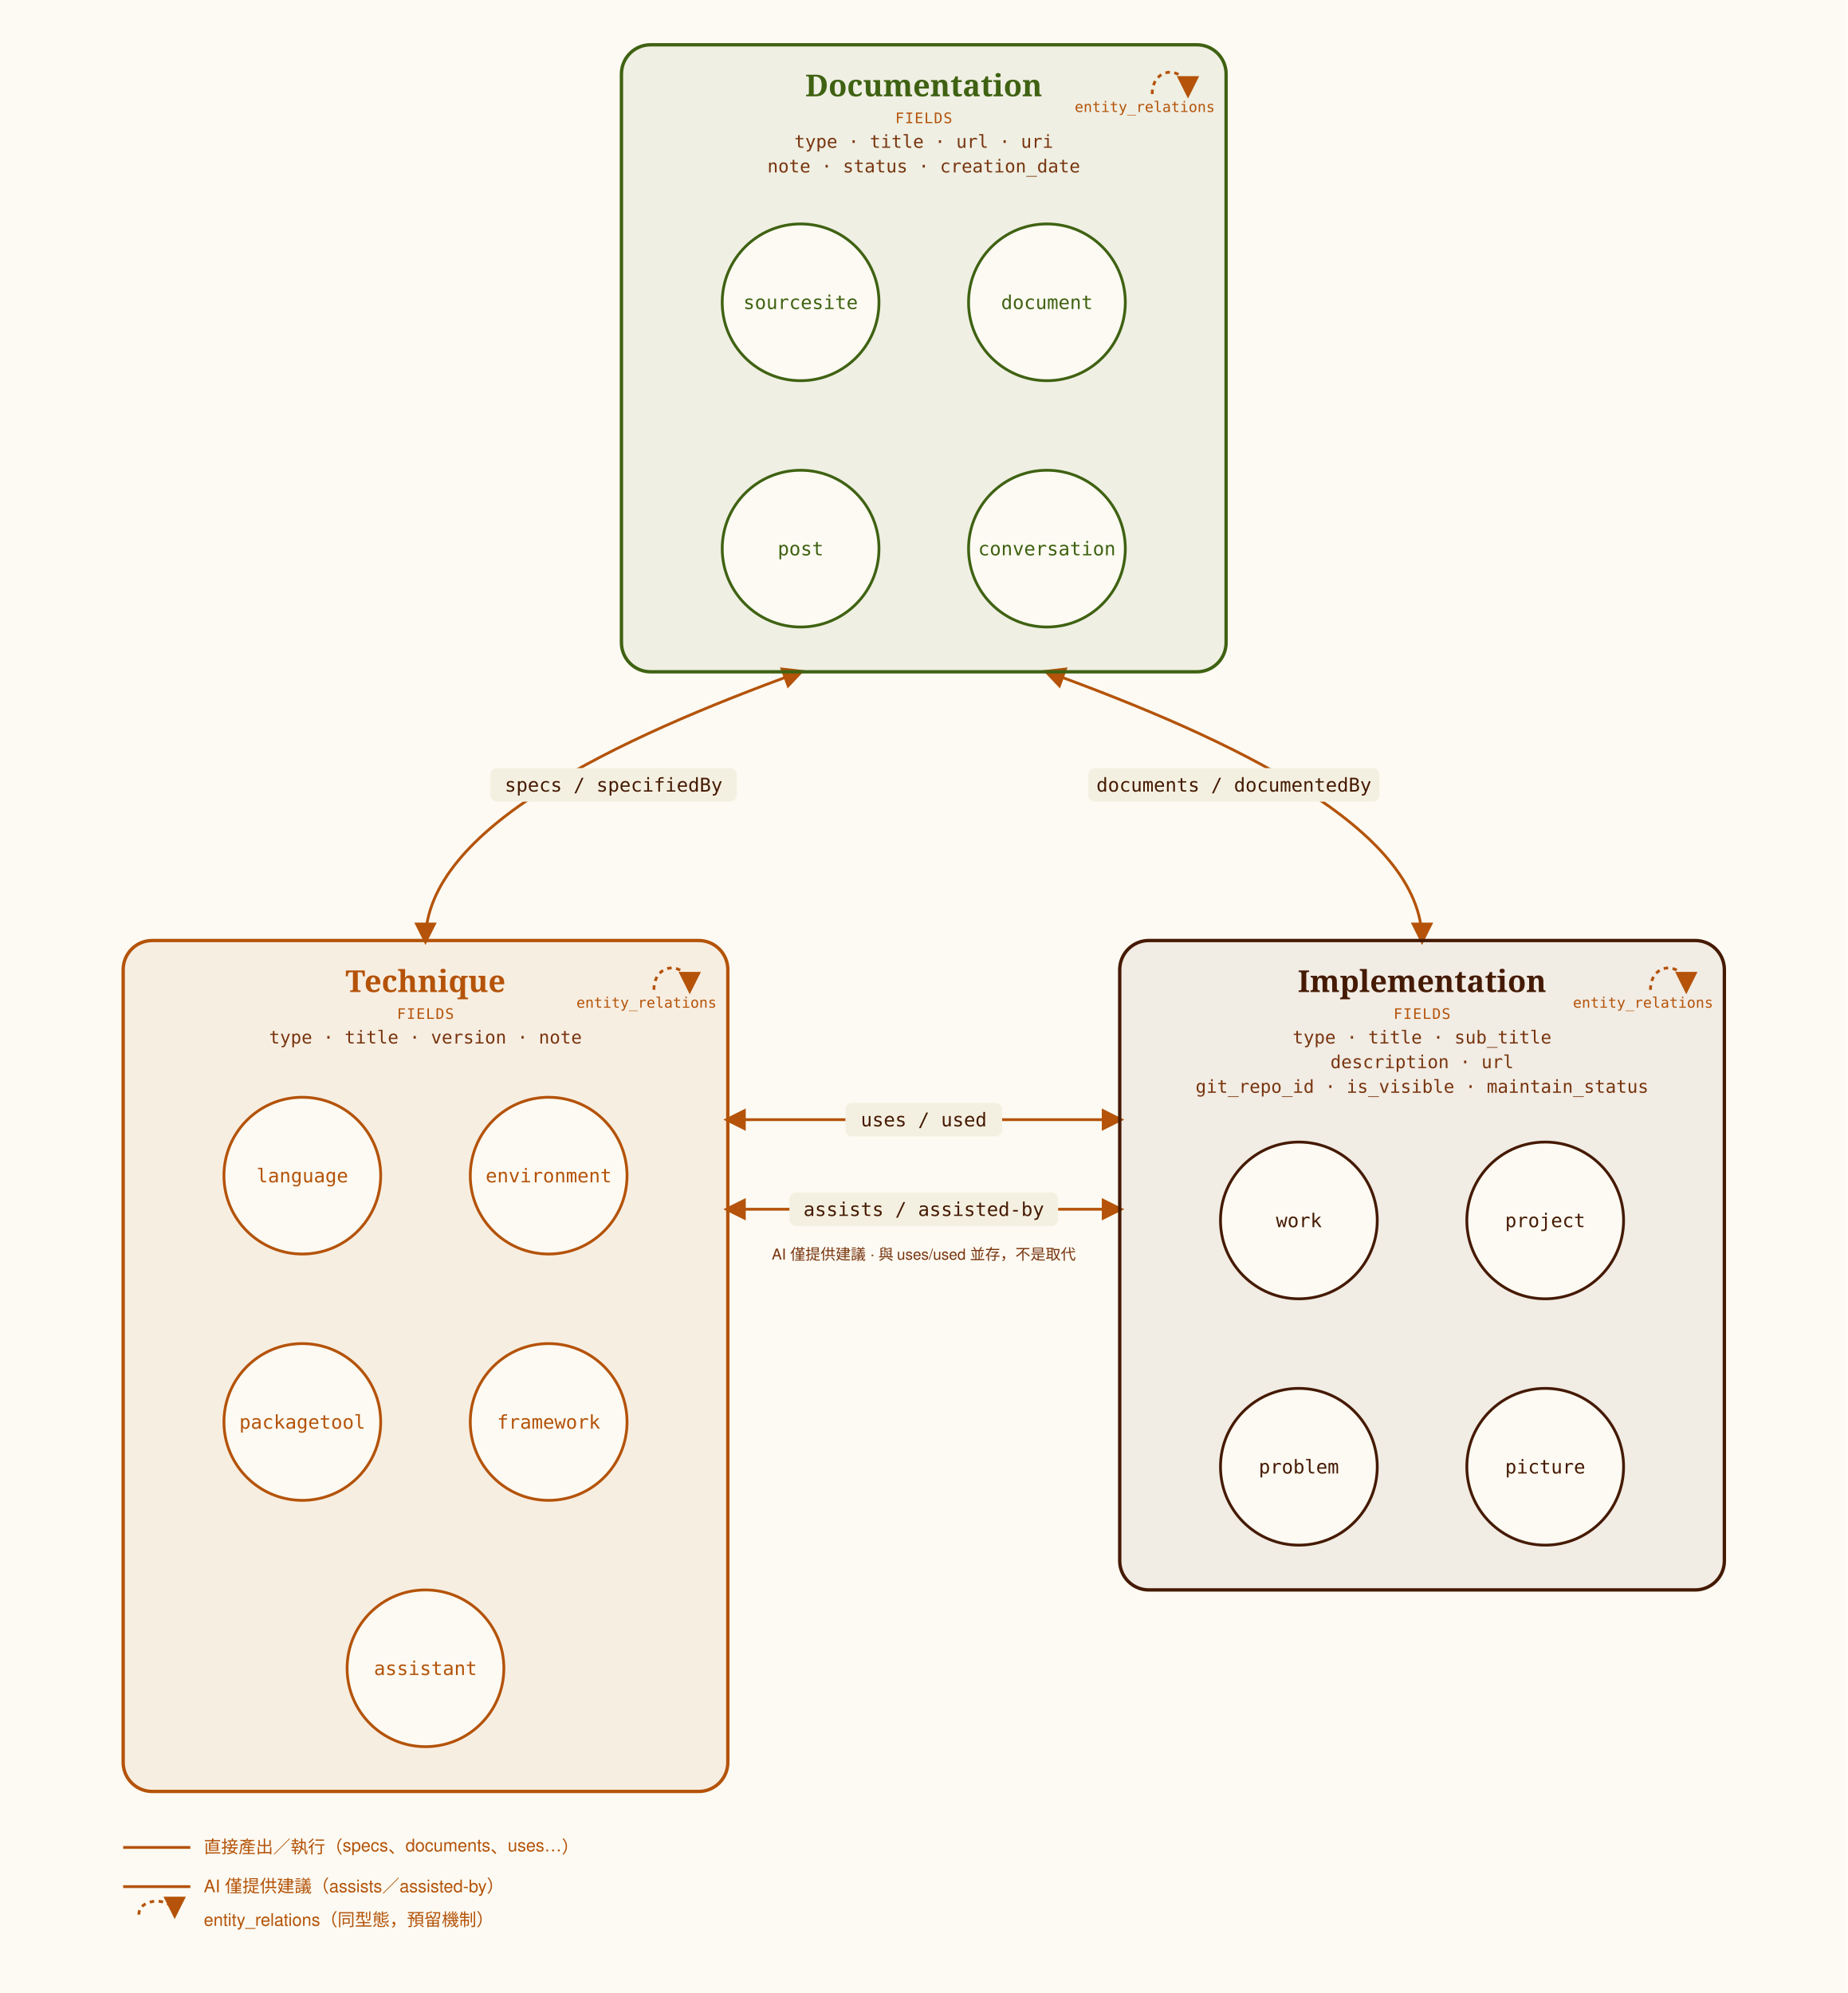
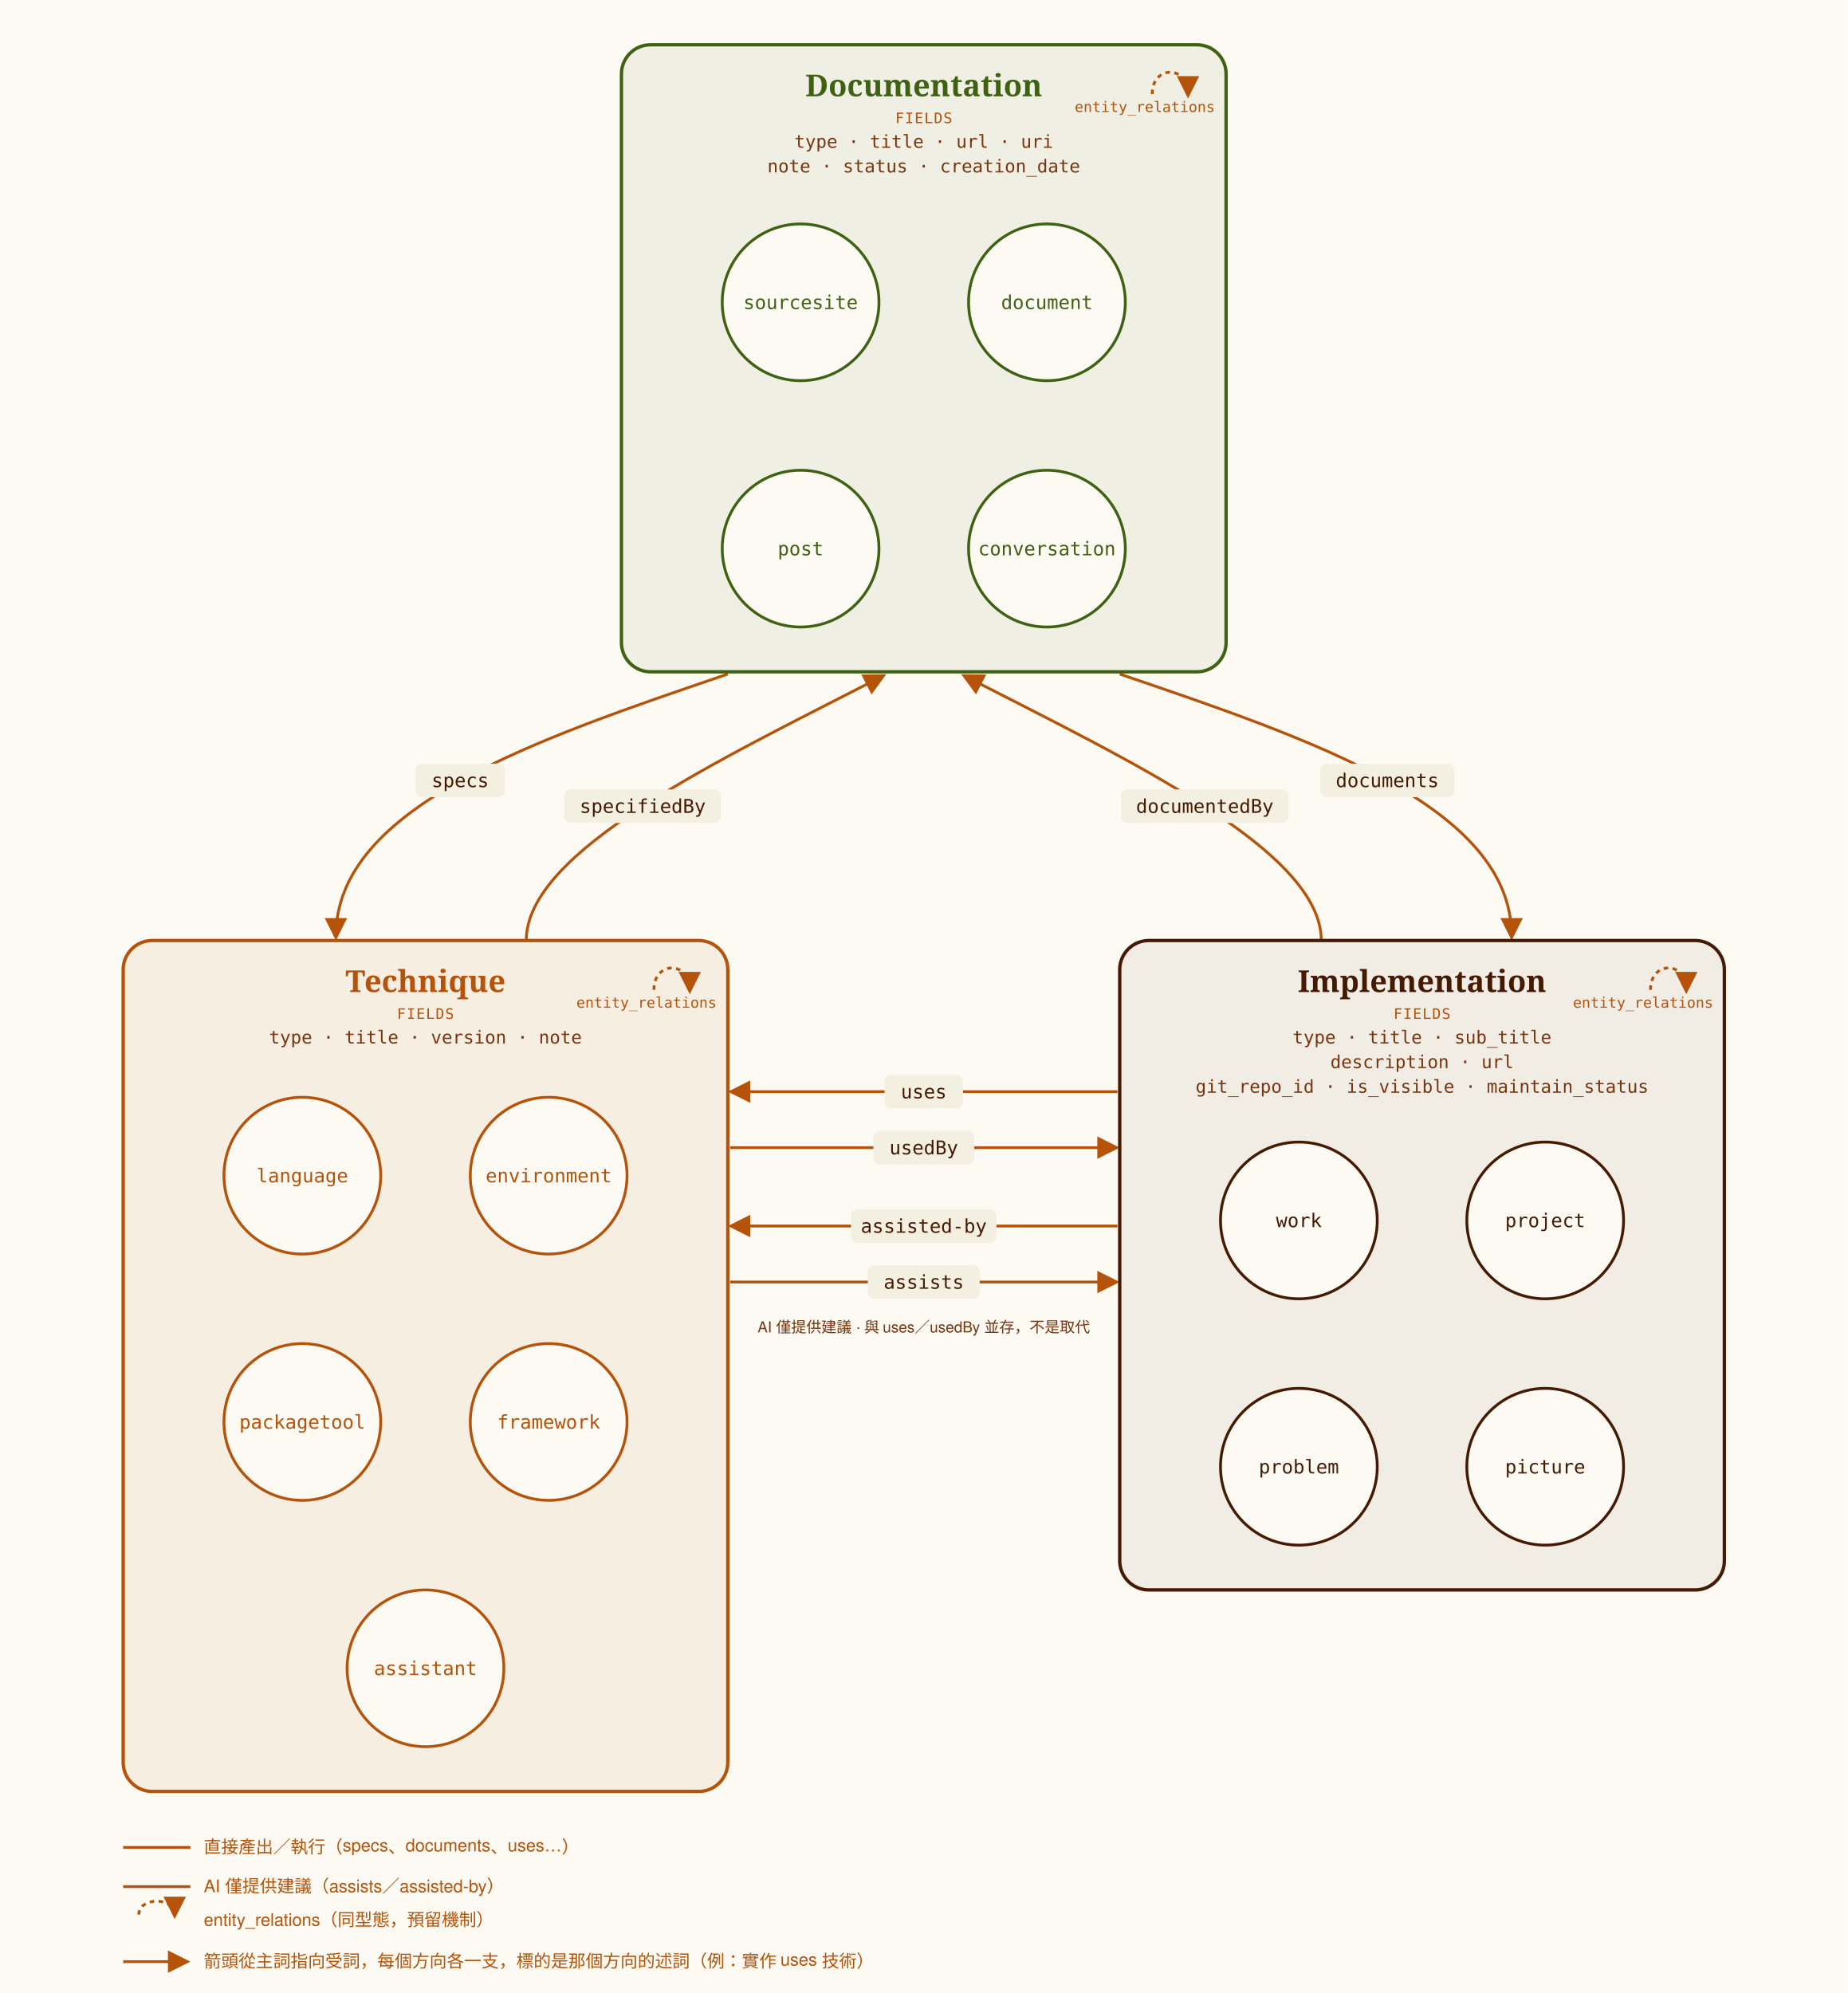
- <svg xmlns="http://www.w3.org/2000/svg" viewBox="0 0 1650 1780" width="1650" height="1780" role="img" aria-label="Documentation、Technique、Implementation 三個大類，各自底下有子類（Documentation 下有 sourcesite、document、post、conversation；Technique 下有 language、environment、packagetool、framework、assistant；Implementation 下有 work、project、problem、picture）。Technique 與 Documentation 之間是 specs 與 specifiedBy 互為反向，Implementation 與 Documentation 之間是 documents 與 documentedBy 互為反向。Technique 與 Implementation 之間有兩組謂語並存：uses 與 used 互為反向，代表技術或 AI 直接產出、執行成果；assists 與 assisted-by 互為反向，代表 AI 只提供建議，是 uses/used 的子類謂語。三個大類各自右上角都標了 entity_relations 的小迴圈，代表這個 Model 也能透過 entity_relations 表跟自己同型態的另一筆紀錄建立關聯，這是目前預留、尚未 seed 具體謂語的機制。每條線在紀錄層級都掛著 relation_id，回指某一筆 Relation。">
+ <svg xmlns="http://www.w3.org/2000/svg" viewBox="0 0 1650 1780" width="1650" height="1780" role="img" aria-label="Documentation、Technique、Implementation 三個大類，各自底下有子類（Documentation 下有 sourcesite、document、post、conversation；Technique 下有 language、environment、packagetool、framework、assistant；Implementation 下有 work、project、problem、picture）。每個方向各一支單向箭頭，從主詞指向受詞：Documentation specs Technique、Technique specifiedBy Documentation；Documentation documents Implementation、Implementation documentedBy Documentation；Implementation uses Technique、Technique usedBy Implementation，代表技術或 AI 直接產出、執行成果；Implementation assisted-by Technique、Technique assists Implementation，代表 AI 只提供建議，與 uses／usedBy 並存的平輩謂語。三個大類各自右上角都標了 entity_relations 的小迴圈，代表這個 Model 也能透過 entity_relations 表跟自己同型態的另一筆紀錄建立關聯，這是目前預留、尚未 seed 具體謂語的機制。每條線在紀錄層級都掛著 relation_id，回指某一筆 Relation。">
  <style>
    text { font-family: Georgia, "Noto Serif TC", serif; }
    .box-doc  { fill: rgba(63,98,18,0.07);  stroke: #3f6212; }
    .box-tech { fill: rgba(180,83,9,0.07); stroke: #b45309; }
    .box-impl { fill: rgba(69,26,3,0.06); stroke: #451a03; }
    .title-doc  { fill: #3f6212; }
    .title-tech { fill: #b45309; }
    .title-impl { fill: #451a03; }
    .node       { fill: #fcfaf2; stroke-width: 2.5; }
    .node-doc   { stroke: #3f6212; }
    .node-tech  { stroke: #b45309; }
    .node-impl  { stroke: #451a03; }
    .node-label { font-family: "SFMono-Regular", Consolas, Menlo, monospace; font-size: 17px; font-weight: 500; text-anchor: middle; }
    .label-doc  { fill: #3f6212; }
    .label-tech { fill: #b45309; }
    .label-impl { fill: #451a03; }
    .title-text { font-family: Georgia, "Noto Serif TC", serif; font-weight: 700; font-size: 27px; text-anchor: middle; }
    .field-list { font-family: "SFMono-Regular", Consolas, Menlo, monospace; font-size: 16px; fill: #78350f; text-anchor: middle; }
    .field-head { font-family: "SFMono-Regular", Consolas, Menlo, monospace; font-size: 13px; fill: #b45309; letter-spacing: 0.06em; text-anchor: middle; }
    .edge        { fill: none; stroke: #b45309; stroke-width: 2.5; }
    .edge-assist { fill: none; stroke: #b45309; stroke-width: 2.5; }
    .edge-label  { font-family: "SFMono-Regular", Consolas, Menlo, monospace; font-size: 17px; font-weight: 500; text-anchor: middle; fill: #451a03; }
    .edge-label-bg { fill: #f4f0e1; }
    .meta-text  { font-family: Helvetica, Arial, "Noto Sans TC", sans-serif; font-size: 16px; fill: #78350f; }
    .tag-small  { font-family: "SFMono-Regular", Consolas, Menlo, monospace; font-size: 13px; fill: #b45309; }
    .legend { font-family: Helvetica, Arial, "Noto Sans TC", sans-serif; font-size: 15.5px; fill: #b45309; }
  </style>
  <rect width="1650" height="1780" fill="#fcfaf2" />
  <defs>
    <marker id="arrowMuted2" viewBox="0 0 10 10" refX="8" refY="5" markerWidth="8" markerHeight="8" orient="auto-start-reverse">
      <path d="M0,0 L10,5 L0,10 z" fill="#b45309" />
    </marker>
    <marker id="arrowAssist" viewBox="0 0 10 10" refX="8" refY="5" markerWidth="8" markerHeight="8" orient="auto-start-reverse">
      <path d="M0,0 L10,5 L0,10 z" fill="#b45309" />
    </marker>
  </defs>
-   <path class="edge" d="M 380 840 C 380 740, 550 660, 715 600" marker-start="url(#arrowMuted2)" marker-end="url(#arrowMuted2)" />
-   <rect class="edge-label-bg" x="438" y="686" width="220" height="30" rx="6" />
-   <text class="edge-label" x="548" y="707">specs / specifiedBy</text>
-   <path class="edge" d="M 1270 840 C 1270 740, 1100 660, 935 600" marker-start="url(#arrowMuted2)" marker-end="url(#arrowMuted2)" />
-   <rect class="edge-label-bg" x="972" y="686" width="260" height="30" rx="6" />
-   <text class="edge-label" x="1102" y="707">documents / documentedBy</text>
-   <path class="edge" d="M 650 1000 L 1000 1000" marker-start="url(#arrowMuted2)" marker-end="url(#arrowMuted2)" />
-   <rect class="edge-label-bg" x="755" y="985" width="140" height="30" rx="6" />
-   <text class="edge-label" x="825" y="1006">uses / used</text>
-   <path class="edge-assist" d="M 650 1080 L 1000 1080" marker-start="url(#arrowAssist)" marker-end="url(#arrowAssist)" />
-   <rect class="edge-label-bg" x="705" y="1065" width="240" height="30" rx="6" />
-   <text class="edge-label" x="825" y="1086" fill="#b45309">assists / assisted-by</text>
-   <text class="meta-text" x="825" y="1125" text-anchor="middle" fill="#b45309" style="font-size:13.5px">AI 僅提供建議 · 與 uses/used 並存，不是取代</text>
+   <path class="edge" d="M 650 602 C 480 660, 300 720, 300 836" marker-end="url(#arrowMuted2)" />
+   <rect class="edge-label-bg" x="371" y="682" width="80" height="30" rx="6" />
+   <text class="edge-label" x="411" y="703">specs</text>
+   <path class="edge" d="M 470 840 C 470 760, 640 680, 788 604" marker-end="url(#arrowMuted2)" />
+   <rect class="edge-label-bg" x="504" y="705" width="140" height="30" rx="6" />
+   <text class="edge-label" x="574" y="726">specifiedBy</text>
+   <path class="edge" d="M 1000 602 C 1170 660, 1350 720, 1350 836" marker-end="url(#arrowMuted2)" />
+   <rect class="edge-label-bg" x="1179" y="682" width="120" height="30" rx="6" />
+   <text class="edge-label" x="1239" y="703">documents</text>
+   <path class="edge" d="M 1180 840 C 1180 760, 1010 680, 862 604" marker-end="url(#arrowMuted2)" />
+   <rect class="edge-label-bg" x="1001" y="705" width="150" height="30" rx="6" />
+   <text class="edge-label" x="1076" y="726">documentedBy</text>
+   <path class="edge" d="M 998 975 L 654 975" marker-end="url(#arrowMuted2)" />
+   <rect class="edge-label-bg" x="790" y="960" width="70" height="30" rx="6" />
+   <text class="edge-label" x="825" y="981">uses</text>
+   <path class="edge" d="M 652 1025 L 996 1025" marker-end="url(#arrowMuted2)" />
+   <rect class="edge-label-bg" x="780" y="1010" width="90" height="30" rx="6" />
+   <text class="edge-label" x="825" y="1031">usedBy</text>
+   <path class="edge-assist" d="M 998 1095 L 654 1095" marker-end="url(#arrowAssist)" />
+   <rect class="edge-label-bg" x="760" y="1080" width="130" height="30" rx="6" />
+   <text class="edge-label" x="825" y="1101" fill="#b45309">assisted-by</text>
+   <path class="edge-assist" d="M 652 1145 L 996 1145" marker-end="url(#arrowAssist)" />
+   <rect class="edge-label-bg" x="775" y="1130" width="100" height="30" rx="6" />
+   <text class="edge-label" x="825" y="1151" fill="#b45309">assists</text>
+   <text class="meta-text" x="825" y="1190" text-anchor="middle" fill="#b45309" style="font-size:13.5px">AI 僅提供建議 · 與 uses／usedBy 並存，不是取代</text>
  <rect class="box-doc" x="555" y="40" width="540" height="560" rx="26" stroke-width="3" />
  <text class="title-text title-doc" x="825" y="86">Documentation</text>
  <path class="edge" stroke-dasharray="4 4" d="M 1029 84 C 1029 58, 1061 58, 1061 84" marker-end="url(#arrowMuted2)" />
  <text class="tag-small" x="1085" y="100" text-anchor="end">entity_relations</text>
  <text class="field-head" x="825" y="110">FIELDS</text>
  <text class="field-list" x="825" y="132">type · title · url · uri</text>
  <text class="field-list" x="825" y="154">note · status · creation_date</text>
  <circle class="node node-doc" cx="715" cy="270" r="70" />
  <text class="node-label label-doc" x="715" y="276">sourcesite</text>
  <circle class="node node-doc" cx="935" cy="270" r="70" />
  <text class="node-label label-doc" x="935" y="276">document</text>
  <circle class="node node-doc" cx="715" cy="490" r="70" />
  <text class="node-label label-doc" x="715" y="496">post</text>
  <circle class="node node-doc" cx="935" cy="490" r="70" />
  <text class="node-label label-doc" x="935" y="496">conversation</text>
  <rect class="box-tech" x="110" y="840" width="540" height="760" rx="26" stroke-width="3" />
  <text class="title-text title-tech" x="380" y="886">Technique</text>
  <path class="edge" stroke-dasharray="4 4" d="M 584 884 C 584 858, 616 858, 616 884" marker-end="url(#arrowMuted2)" />
  <text class="tag-small" x="640" y="900" text-anchor="end">entity_relations</text>
  <text class="field-head" x="380" y="910">FIELDS</text>
  <text class="field-list" x="380" y="932">type · title · version · note</text>
  <circle class="node node-tech" cx="270" cy="1050" r="70" />
  <text class="node-label label-tech" x="270" y="1056">language</text>
  <circle class="node node-tech" cx="490" cy="1050" r="70" />
  <text class="node-label label-tech" x="490" y="1056">environment</text>
  <circle class="node node-tech" cx="270" cy="1270" r="70" />
  <text class="node-label label-tech" x="270" y="1276">packagetool</text>
  <circle class="node node-tech" cx="490" cy="1270" r="70" />
  <text class="node-label label-tech" x="490" y="1276">framework</text>
  <circle class="node node-tech" cx="380" cy="1490" r="70" />
  <text class="node-label label-tech" x="380" y="1496">assistant</text>
  <rect class="box-impl" x="1000" y="840" width="540" height="580" rx="26" stroke-width="3" />
  <text class="title-text title-impl" x="1270" y="886">Implementation</text>
  <path class="edge" stroke-dasharray="4 4" d="M 1474 884 C 1474 858, 1506 858, 1506 884" marker-end="url(#arrowMuted2)" />
  <text class="tag-small" x="1530" y="900" text-anchor="end">entity_relations</text>
  <text class="field-head" x="1270" y="910">FIELDS</text>
  <text class="field-list" x="1270" y="932">type · title · sub_title</text>
  <text class="field-list" x="1270" y="954">description · url</text>
  <text class="field-list" x="1270" y="976">git_repo_id · is_visible · maintain_status</text>
  <circle class="node node-impl" cx="1160" cy="1090" r="70" />
  <text class="node-label label-impl" x="1160" y="1096">work</text>
  <circle class="node node-impl" cx="1380" cy="1090" r="70" />
  <text class="node-label label-impl" x="1380" y="1096">project</text>
  <circle class="node node-impl" cx="1160" cy="1310" r="70" />
  <text class="node-label label-impl" x="1160" y="1316">problem</text>
  <circle class="node node-impl" cx="1380" cy="1310" r="70" />
  <text class="node-label label-impl" x="1380" y="1316">picture</text>
  <line x1="110" y1="1650" x2="170" y2="1650" class="edge" />
  <text class="legend" x="182" y="1655">直接產出／執行（specs、documents、uses…）</text>
  <line x1="110" y1="1685" x2="170" y2="1685" class="edge-assist" />
  <text class="legend" x="182" y="1690">AI 僅提供建議（assists／assisted-by）</text>
  <path class="edge" stroke-dasharray="4 4" d="M 124 1710 C 124 1694, 156 1694, 156 1710" marker-end="url(#arrowMuted2)" />
  <text class="legend" x="182" y="1720">entity_relations（同型態，預留機制）</text>
+   <line x1="110" y1="1752" x2="166" y2="1752" class="edge" marker-end="url(#arrowMuted2)" />
+   <text class="legend" x="182" y="1757">箭頭從主詞指向受詞，每個方向各一支，標的是那個方向的述詞（例：實作 uses 技術）</text>
</svg>
